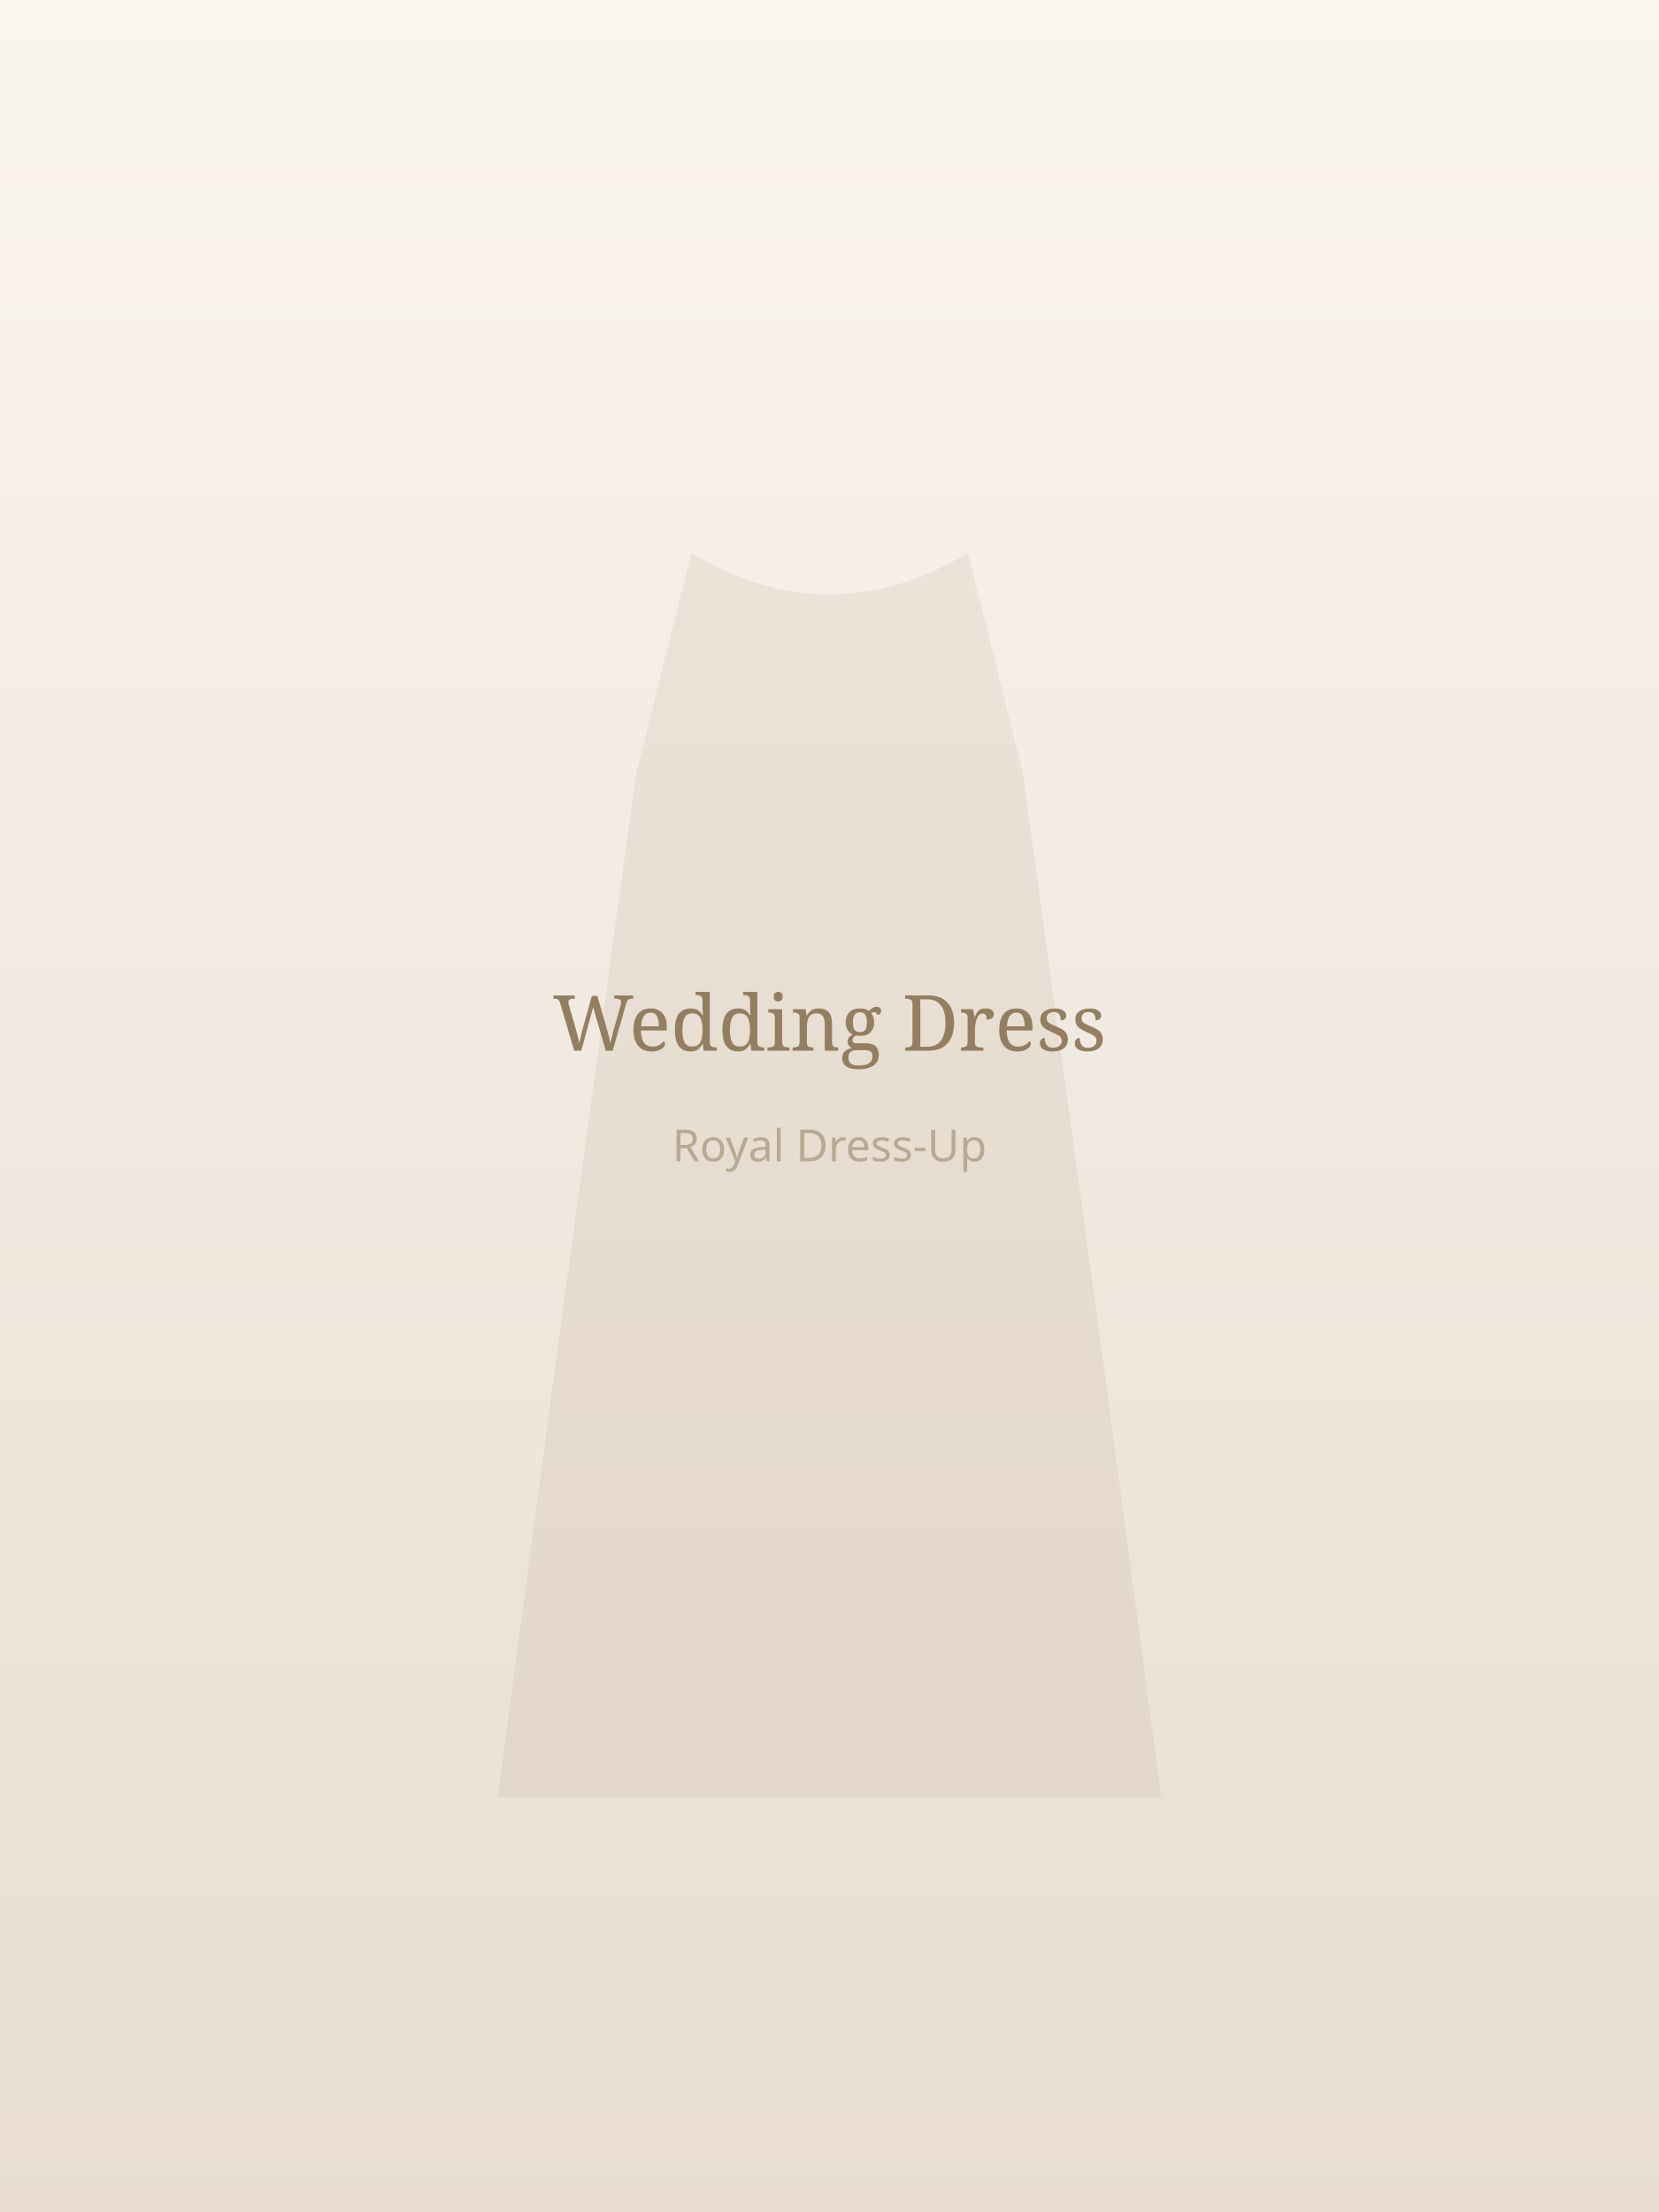
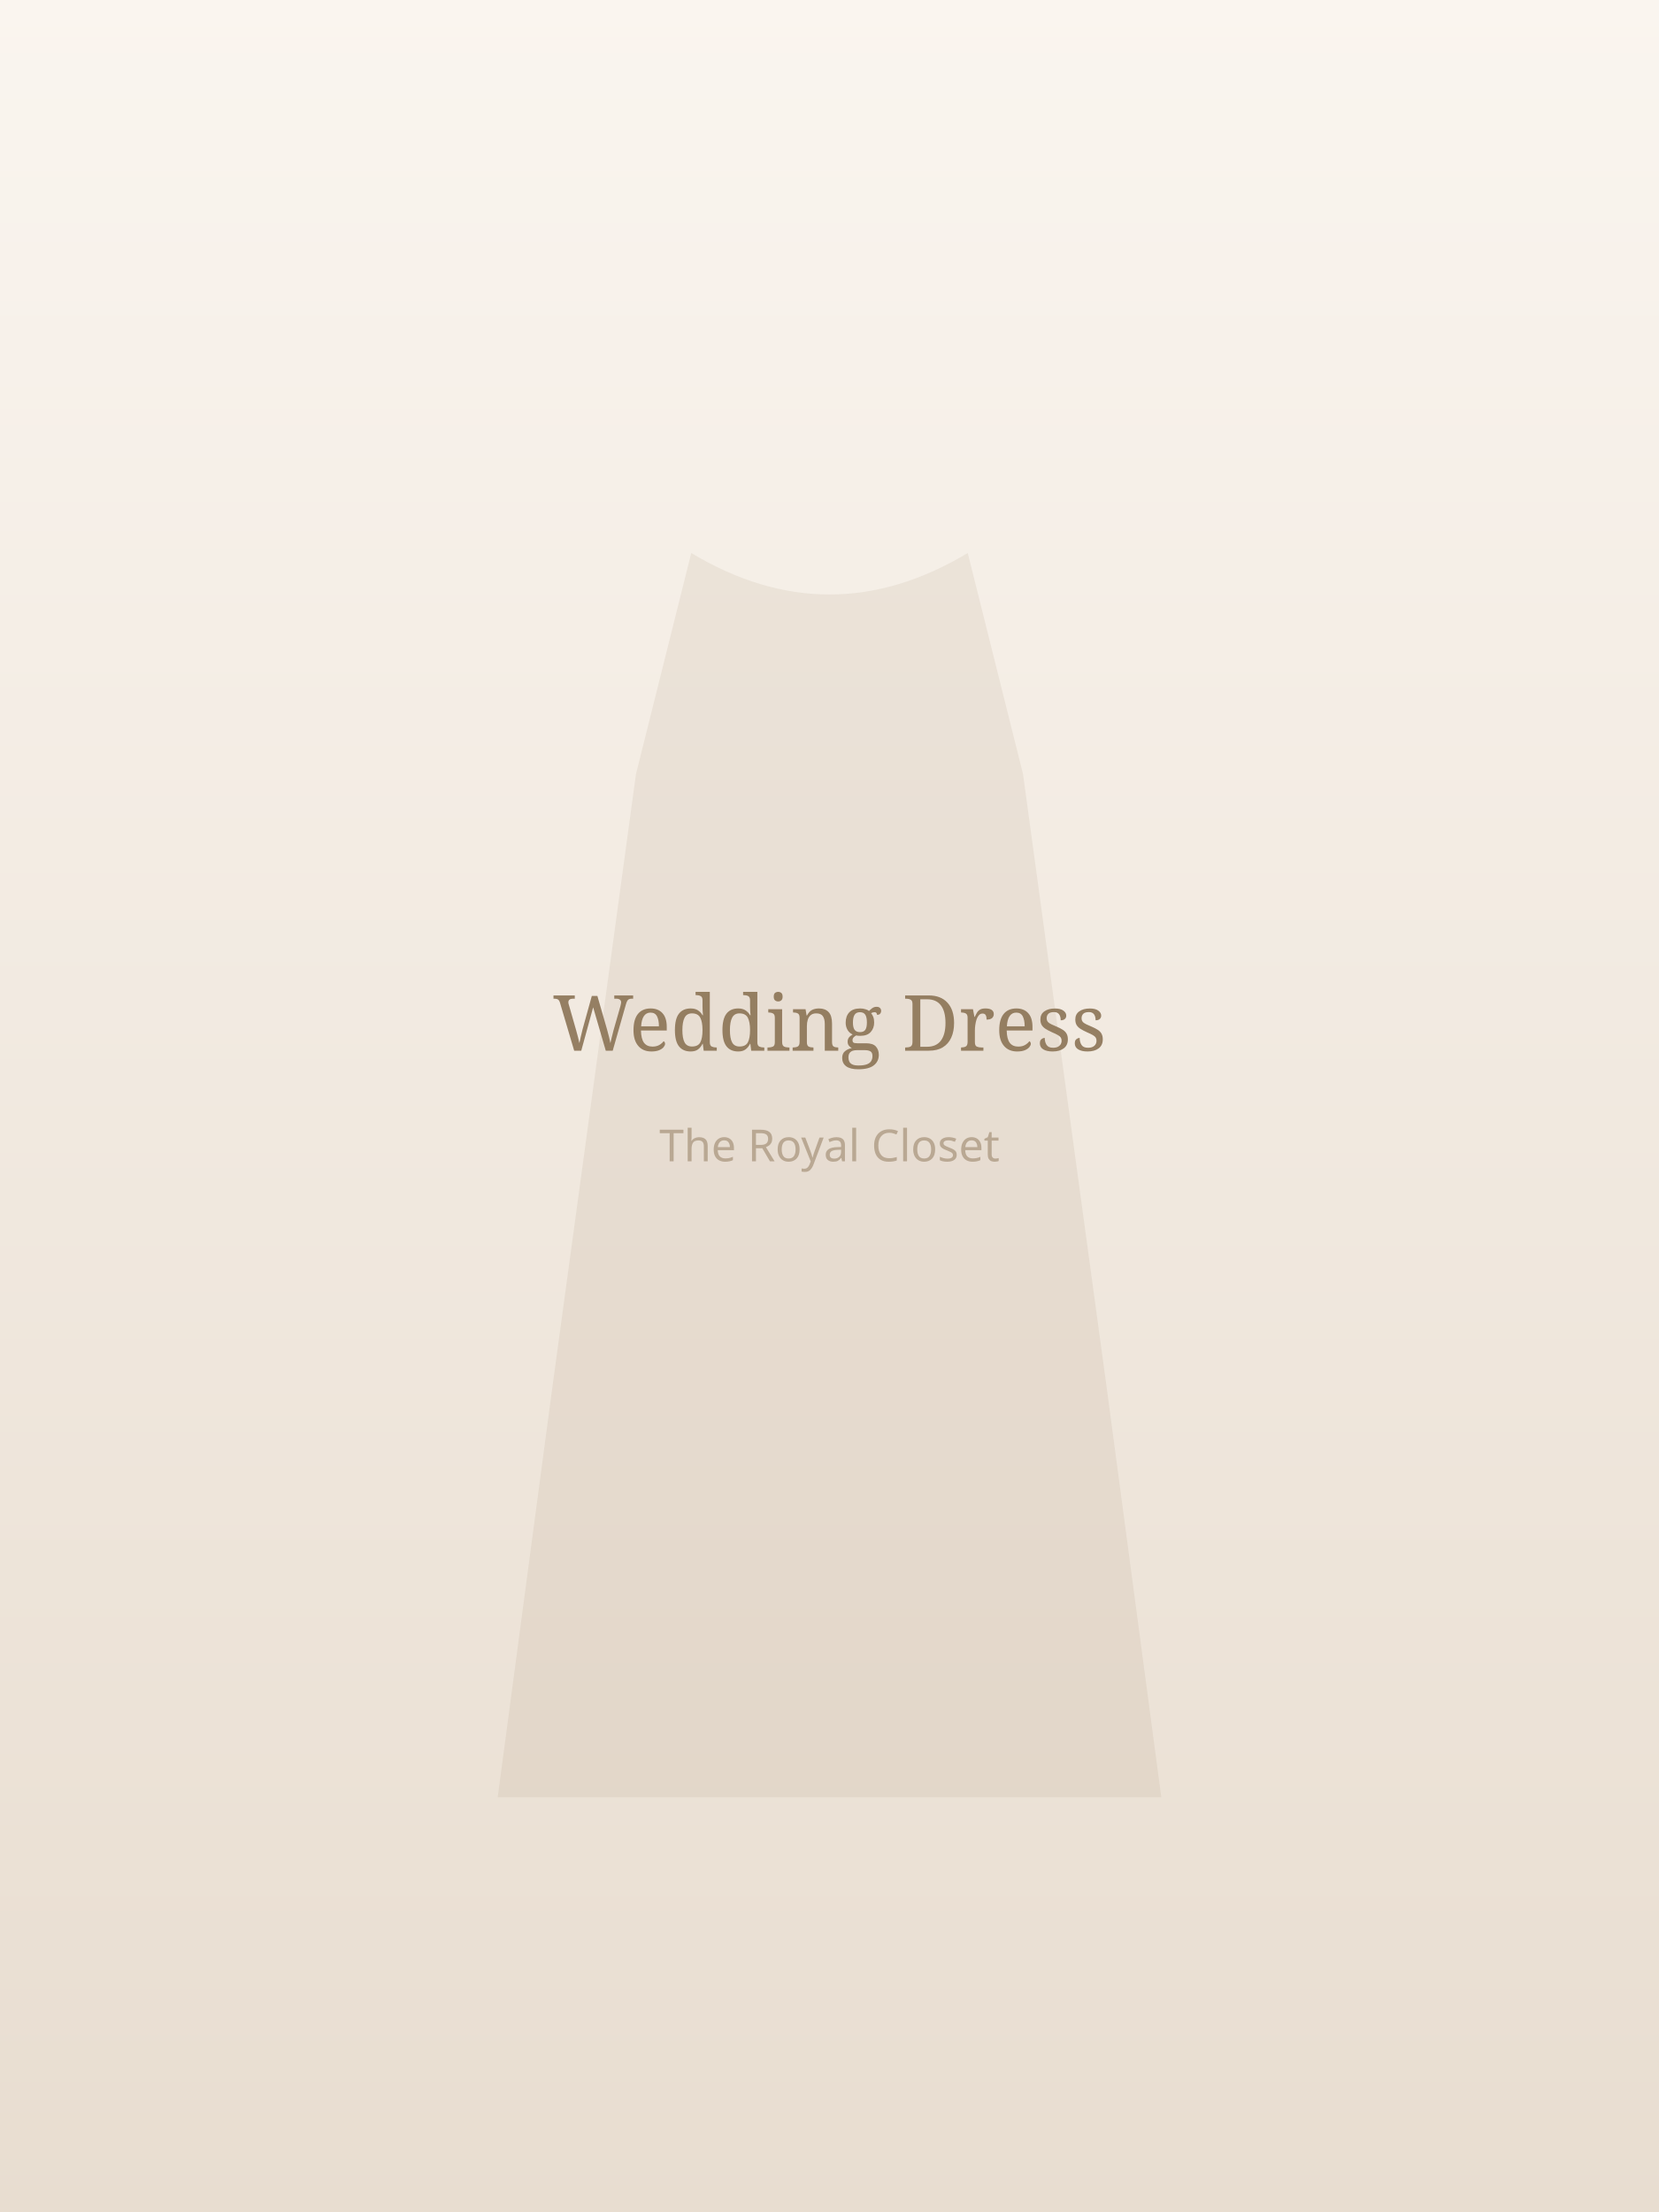
<svg xmlns="http://www.w3.org/2000/svg" width="600" height="800" viewBox="0 0 600 800">
  <defs>
    <linearGradient id="bg" x1="0%" y1="0%" x2="0%" y2="100%">
      <stop offset="0%" style="stop-color:#faf5ef;stop-opacity:1" />
      <stop offset="100%" style="stop-color:#e8ddd0;stop-opacity:1" />
    </linearGradient>
  </defs>
  <rect width="600" height="800" fill="url(#bg)" />
  <text x="300" y="380" text-anchor="middle" font-family="serif" font-size="28" fill="#8b7355" opacity="0.9">Wedding Dress</text>
-   <text x="300" y="420" text-anchor="middle" font-family="sans-serif" font-size="16" fill="#8b7355" opacity="0.5">Royal Dress-Up</text>
+   <text x="300" y="420" text-anchor="middle" font-family="sans-serif" font-size="16" fill="#8b7355" opacity="0.5">The Royal Closet</text>
  <path d="M250,200 L230,280 L200,500 L180,650 L420,650 L400,500 L370,280 L350,200 Q300,230 250,200" fill="#8b7355" opacity="0.1" />
</svg>
